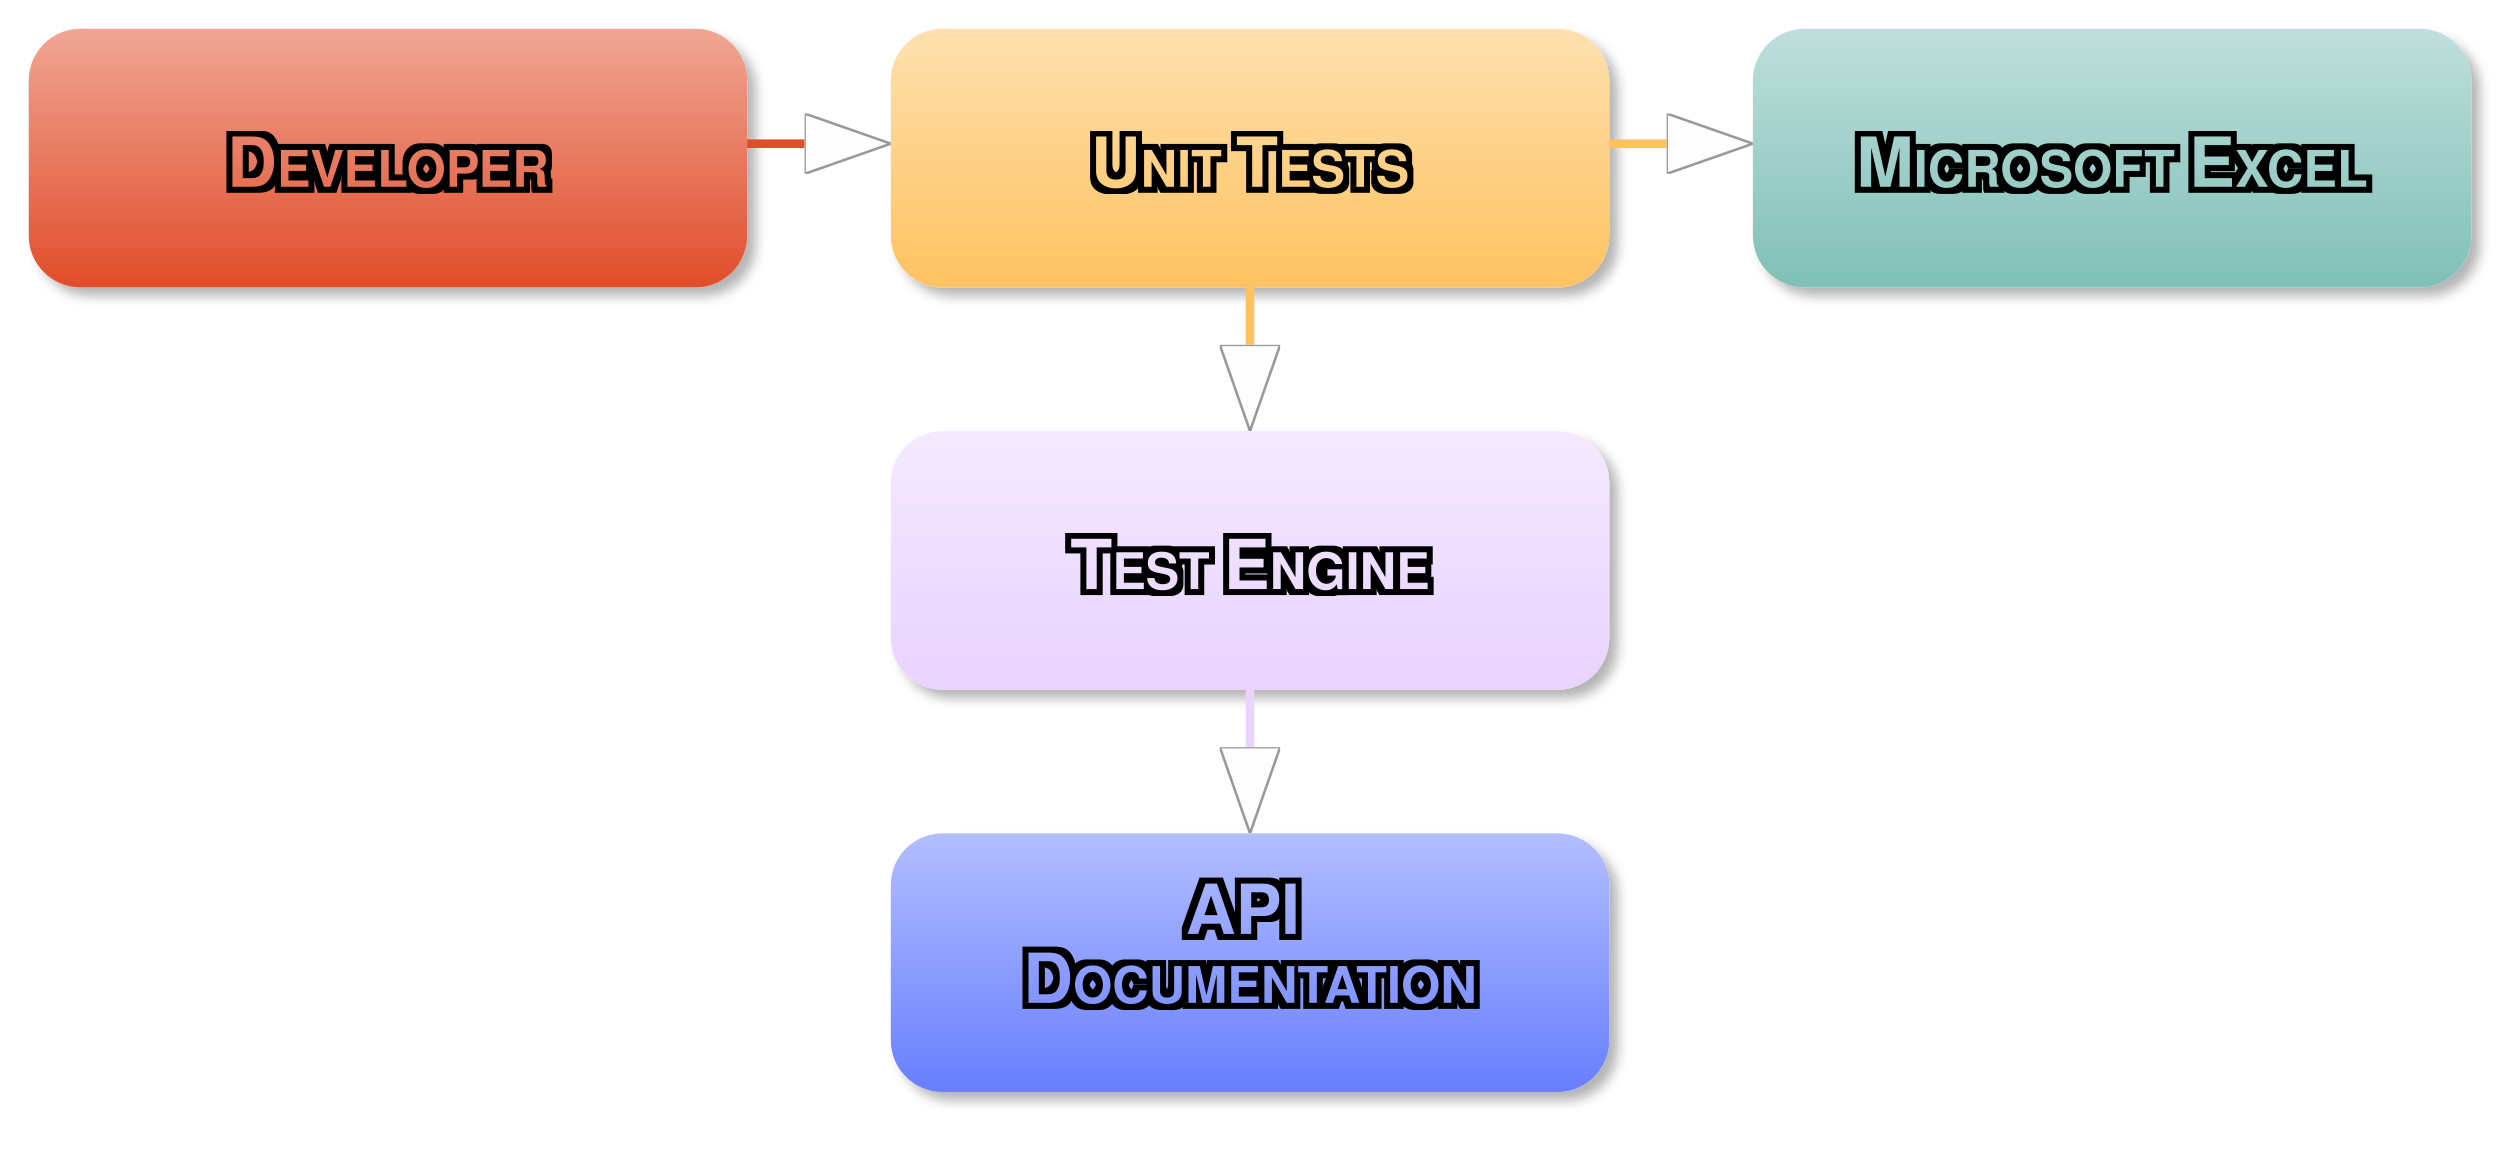
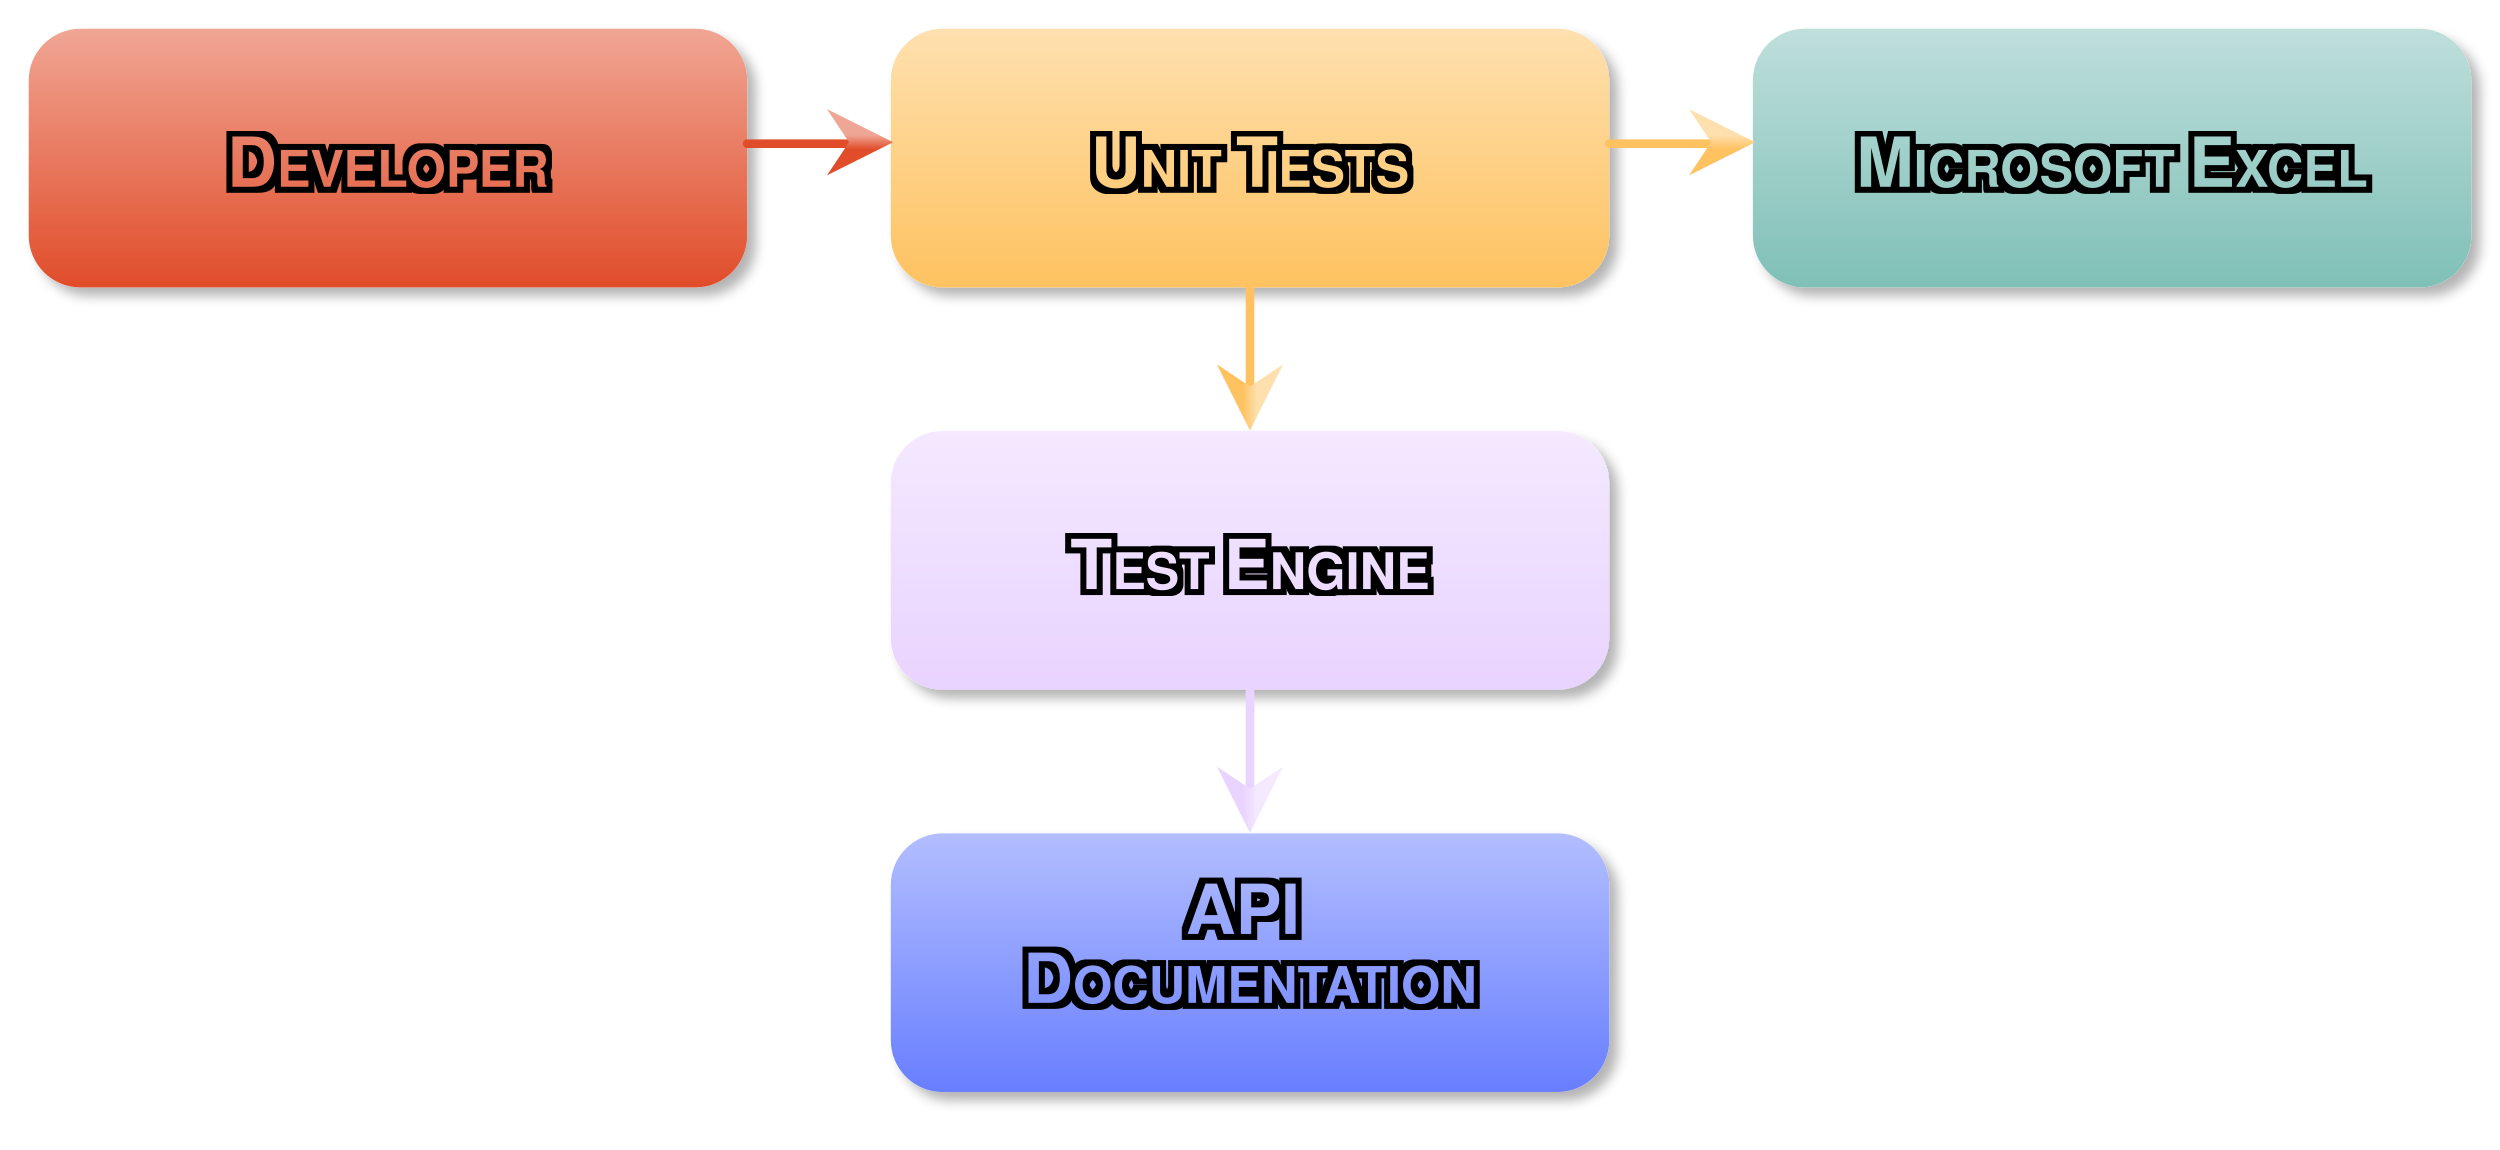
<svg xmlns="http://www.w3.org/2000/svg" width="870" height="400" viewBox="0 0 870 400" id="diag">
  <defs>
    <marker id="arrowhead" markerWidth="10" markerHeight="7" refX="0" refY="3.5" orient="auto">
      <polygon points="0 0, 10 3.5, 0 7" fill-opacity="0.5" stroke="#999999" fill="#fcfcfc" stroke-width="0.3" />
    </marker>
    <linearGradient id="grad0" x2="0%" y2="100%">
      <stop class="stop1" offset="0%" stop-color="#f0a694" />
      <stop class="stop2" offset="50%" stop-color="#e8795f" />
      <stop class="stop3" offset="100%" stop-color="#E14D2A" />
    </linearGradient>
    <linearGradient id="grad1" x2="0%" y2="100%">
      <stop class="stop1" offset="0%" stop-color="#c0e6a3" />
      <stop class="stop2" offset="50%" stop-color="#a1d975" />
      <stop class="stop3" offset="100%" stop-color="#82CD47" />
    </linearGradient>
    <linearGradient id="grad2" x2="0%" y2="100%">
      <stop class="stop1" offset="0%" stop-color="#b3beff" />
      <stop class="stop2" offset="50%" stop-color="#8d9eff" />
      <stop class="stop3" offset="100%" stop-color="#687EFF" />
    </linearGradient>
    <linearGradient id="grad3" x2="0%" y2="100%">
      <stop class="stop1" offset="0%" stop-color="#df939c" />
      <stop class="stop2" offset="50%" stop-color="#cf5d6a" />
      <stop class="stop3" offset="100%" stop-color="#C02739" />
    </linearGradient>
    <linearGradient id="grad4" x2="0%" y2="100%">
      <stop class="stop1" offset="0%" stop-color="#fee0af" />
      <stop class="stop2" offset="50%" stop-color="#fed187" />
      <stop class="stop3" offset="100%" stop-color="#FEC260" />
    </linearGradient>
    <linearGradient id="grad5" x2="0%" y2="100%">
      <stop class="stop1" offset="0%" stop-color="#f4e9ff" />
      <stop class="stop2" offset="50%" stop-color="#eedeff" />
      <stop class="stop3" offset="100%" stop-color="#e9d3ff" />
    </linearGradient>
    <linearGradient id="grad6" x2="0%" y2="100%">
      <stop class="stop1" offset="0%" stop-color="#bfdfdb" />
      <stop class="stop2" offset="50%" stop-color="#9fcfc9" />
      <stop class="stop3" offset="100%" stop-color="#7fc0b7" />
    </linearGradient>
    <filter id="filter">
      <feMorphology in="SourceAlpha" operator="dilate" radius="2" result="OUTLINE" />
      <feComposite operator="out" in="OUTLINE" in2="SourceAlpha" />
    </filter>
    <filter id="poly" x="0" y="0" width="200%" height="200%">
      <feOffset result="offOut" in="SourceGraphic" dx="10" dy="15" />
      <feGaussianBlur result="blurOut" in="offOut" stdDeviation="5" />
      <feBlend in="SourceGraphic" in2="blurOut" mode="normal" />
    </filter>
    <filter id="shadow2">
      <feDropShadow dx="-0.8" dy="-0.8" stdDeviation="0" flood-color="pink" flood-opacity="0.5" />
    </filter>
    <style>
            .shadowed {
                -webkit-filter: drop-shadow( 3px 3px 2px rgba(0, 0, 0, .3));
                filter: drop-shadow( 3px 3px 2px rgba(0, 0, 0, .3));
            }
            .filtered {
                filter: url(#filter);
                fill: black;
                font-family: 'Ultra', serif;
                font-size: 100px;

            }

- 
            .glass:after,.glass:before{content:"";display:block;position:absolute}.glass{overflow:hidden;color:#fff;text-shadow:0
            1px 2px rgba(0,0,0,.7);background-image:radial-gradient(circle at
            center,rgba(0,167,225,.25),rgba(0,110,149,.5));box-shadow:0 5px 10px rgba(0,0,0,.75),inset 0 0 0 2px
            rgba(0,0,0,.3),inset 0 -6px 6px -3px
            rgba(0,129,174,.2);position:relative}.glass:after{background:rgba(0,167,225,.2);z-index:0;height:100%;width:100%;top:0;left:0;backdrop-filter:blur(3px)
            saturate(400%);-webkit-backdrop-filter:blur(3px) saturate(400%)}.glass:before{width:calc(100% -
            4px);height:35px;background-image:linear-gradient(rgba(255,255,255,.7),rgba(255,255,255,0));top:2px;left:2px;border-radius:30px
            30px 200px 200px;opacity:.7}.glass:hover{text-shadow:0 1px 2px
            rgba(0,0,0,.9)}.glass:hover:before{opacity:1}.glass:active{text-shadow:0 0 2px rgba(0,0,0,.9);box-shadow:0
            3px 8px rgba(0,0,0,.75),inset 0 0 0 2px rgba(0,0,0,.3),inset 0 -6px 6px -3px
            rgba(0,129,174,.2)}.glass:active:before{height:25px}
+ 
+             .boxText {
+                 font-size:24px;
+                 font-family: 'Inter var', system-ui, 'Helvetica Neue', Helvetica, Arial, sans-serif;
+                 font-variant: small-caps;
+                 font-weight: bold;
+             }
        </style>
+     <polygon id="ppoint" points="0,5 1.667,2.5 0,0 5,2.5" stroke-width="7" />
+     <rect id="bbox" class="shadowed" width="250" height="90" ry="18" rx="18" />
+     <path id="hconnector" d="M-40.0,50.0 L5.0,50" stroke-width="3" stroke-linecap="round" stroke-linejoin="round" />
+     <line x1="-40" y1="50" x2="-6" y2="50" stroke="#E14D2A" stroke-width="3" fill="url(#grad0)" stroke-linecap="round" stroke-linejoin="round" />
+     <path id="vconnector" d="M135,100 v34" stroke-width="3" stroke-linecap="round" stroke-linejoin="round" />
  </defs>
  <g>
    <g transform="translate(0,0)">
-       <rect class="shadowed" x="10" y="10" width="250" height="90" fill="url(#grad0)" ry="18" rx="18" />
-       <text x="135" y="65" text-anchor="middle" style="font-size:24px;font-family: 'Inter var', system-ui, 'Helvetica Neue', Helvetica, Arial, sans-serif; font-variant: small-caps" font-weight="bold" class="filtered glass">Developer</text>
+       <use href="#bbox" x="10" y="10" fill="url(#grad0)" />
+       <text x="135" y="65" text-anchor="middle" class="filtered glass boxText">Developer</text>
    </g>
    <g transform="translate(300,0)">
-       <rect class="shadowed" x="10" y="10" width="250" height="90" fill="url(#grad4)" ry="18" rx="18" />
-       <line marker-end="url(#arrowhead)" x1="-40" y1="50" x2="-20" y2="50" stroke="#E14D2A" stroke-width="3" fill="url(#grad0)" />
-       <line marker-end="url(#arrowhead)" x1="135" y1="100" x2="135" y2="120" stroke="#FEC260" stroke-width="3" fill="url(#grad0)" />
-       <text x="135" y="65" text-anchor="middle" style="font-size:24px;font-family: 'Inter var', system-ui, 'Helvetica Neue', Helvetica, Arial, sans-serif; font-variant: small-caps" font-weight="bold" class="filtered glass">Unit Tests</text>
+       <use href="#bbox" x="10" y="10" fill="url(#grad4)" />
+       <use href="#hconnector" stroke="#E14D2A" fill="url(#grad0)" />
+       <use href="#vconnector" stroke="#FEC260" fill="url(#grad0)" />
+       <text x="135" y="65" text-anchor="middle" class="filtered glass boxText">Unit Tests</text>
+       <g transform="translate(-2,47)">
+         <use href="#ppoint" fill="url(#grad0)" stroke-width="7" stroke="url(#grad0)" />
+       </g>
+       <g transform="translate(137.5,137),rotate(90)">
+         <use href="#ppoint" fill="url(#grad0)" stroke-width="7" stroke="url(#grad4)" />
+       </g>
    </g>
    <g transform="translate(600,0)">
      <rect class="shadowed" x="10" y="10" width="250" height="90" fill="url(#grad6)" ry="18" rx="18" />
-       <line marker-end="url(#arrowhead)" x1="-40" y1="50" x2="-20" y2="50" stroke="#FEC260" stroke-width="3" fill="url(#grad5)" />
-       <text x="135" y="65" text-anchor="middle" style="font-size:24px;font-family: 'Inter var', system-ui, 'Helvetica Neue', Helvetica, Arial, sans-serif; font-variant: small-caps" font-weight="bold" class="filtered glass">Microsoft  Excel</text>
+       <use href="#hconnector" stroke="#FEC260" fill="url(#grad5)" />
+       <text x="135" y="65" text-anchor="middle" class="filtered glass boxText">Microsoft  Excel</text>
+       <g transform="translate(-2,47)">
+         <use href="#ppoint" fill="url(#grad4)" stroke-width="7" stroke="url(#grad4)" />
+       </g>
    </g>
    <g transform="translate(300,140)">
-       <rect class="shadowed" x="10" y="10" width="250" height="90" fill="url(#grad5)" ry="18" rx="18" />
-       <line marker-end="url(#arrowhead)" x1="135" y1="100" x2="135" y2="120" stroke="#e9d3ff" stroke-width="3" fill="url(#grad0)" />
-       <text x="135" y="65" text-anchor="middle" style="font-size:24px;font-family: 'Inter var', system-ui, 'Helvetica Neue', Helvetica, Arial, sans-serif; font-variant: small-caps" font-weight="bold" class="filtered glass">Test Engine</text>
+       <use href="#bbox" x="10" y="10" fill="url(#grad5)" />
+       <use href="#vconnector" stroke="#e9d3ff" fill="url(#grad5)" />
+       <text x="135" y="65" text-anchor="middle" class="filtered glass boxText">Test Engine</text>
+       <g transform="translate(137.5,137),rotate(90)">
+         <use href="#ppoint" fill="url(#grad5)" stroke-width="7" stroke="url(#grad5)" />
+       </g>
    </g>
    <g transform="translate(300,280)">
-       <rect class="shadowed" x="10" y="10" width="250" height="90" fill="url(#grad2)" ry="18" rx="18" />
-       <text x="135" y="45" text-anchor="middle" style="font-size:24px;font-family: 'Inter var', system-ui, 'Helvetica Neue', Helvetica, Arial, sans-serif; font-variant: small-caps" font-weight="bold" class="filtered glass">
+       <use href="#bbox" x="10" y="10" fill="url(#grad2)" />
+       <text x="135" y="45" text-anchor="middle" class="filtered glass boxText">
        <tspan x="135">API</tspan>
        <tspan x="135" dy="24">Documentation</tspan>
      </text>
    </g>
  </g>
</svg>
